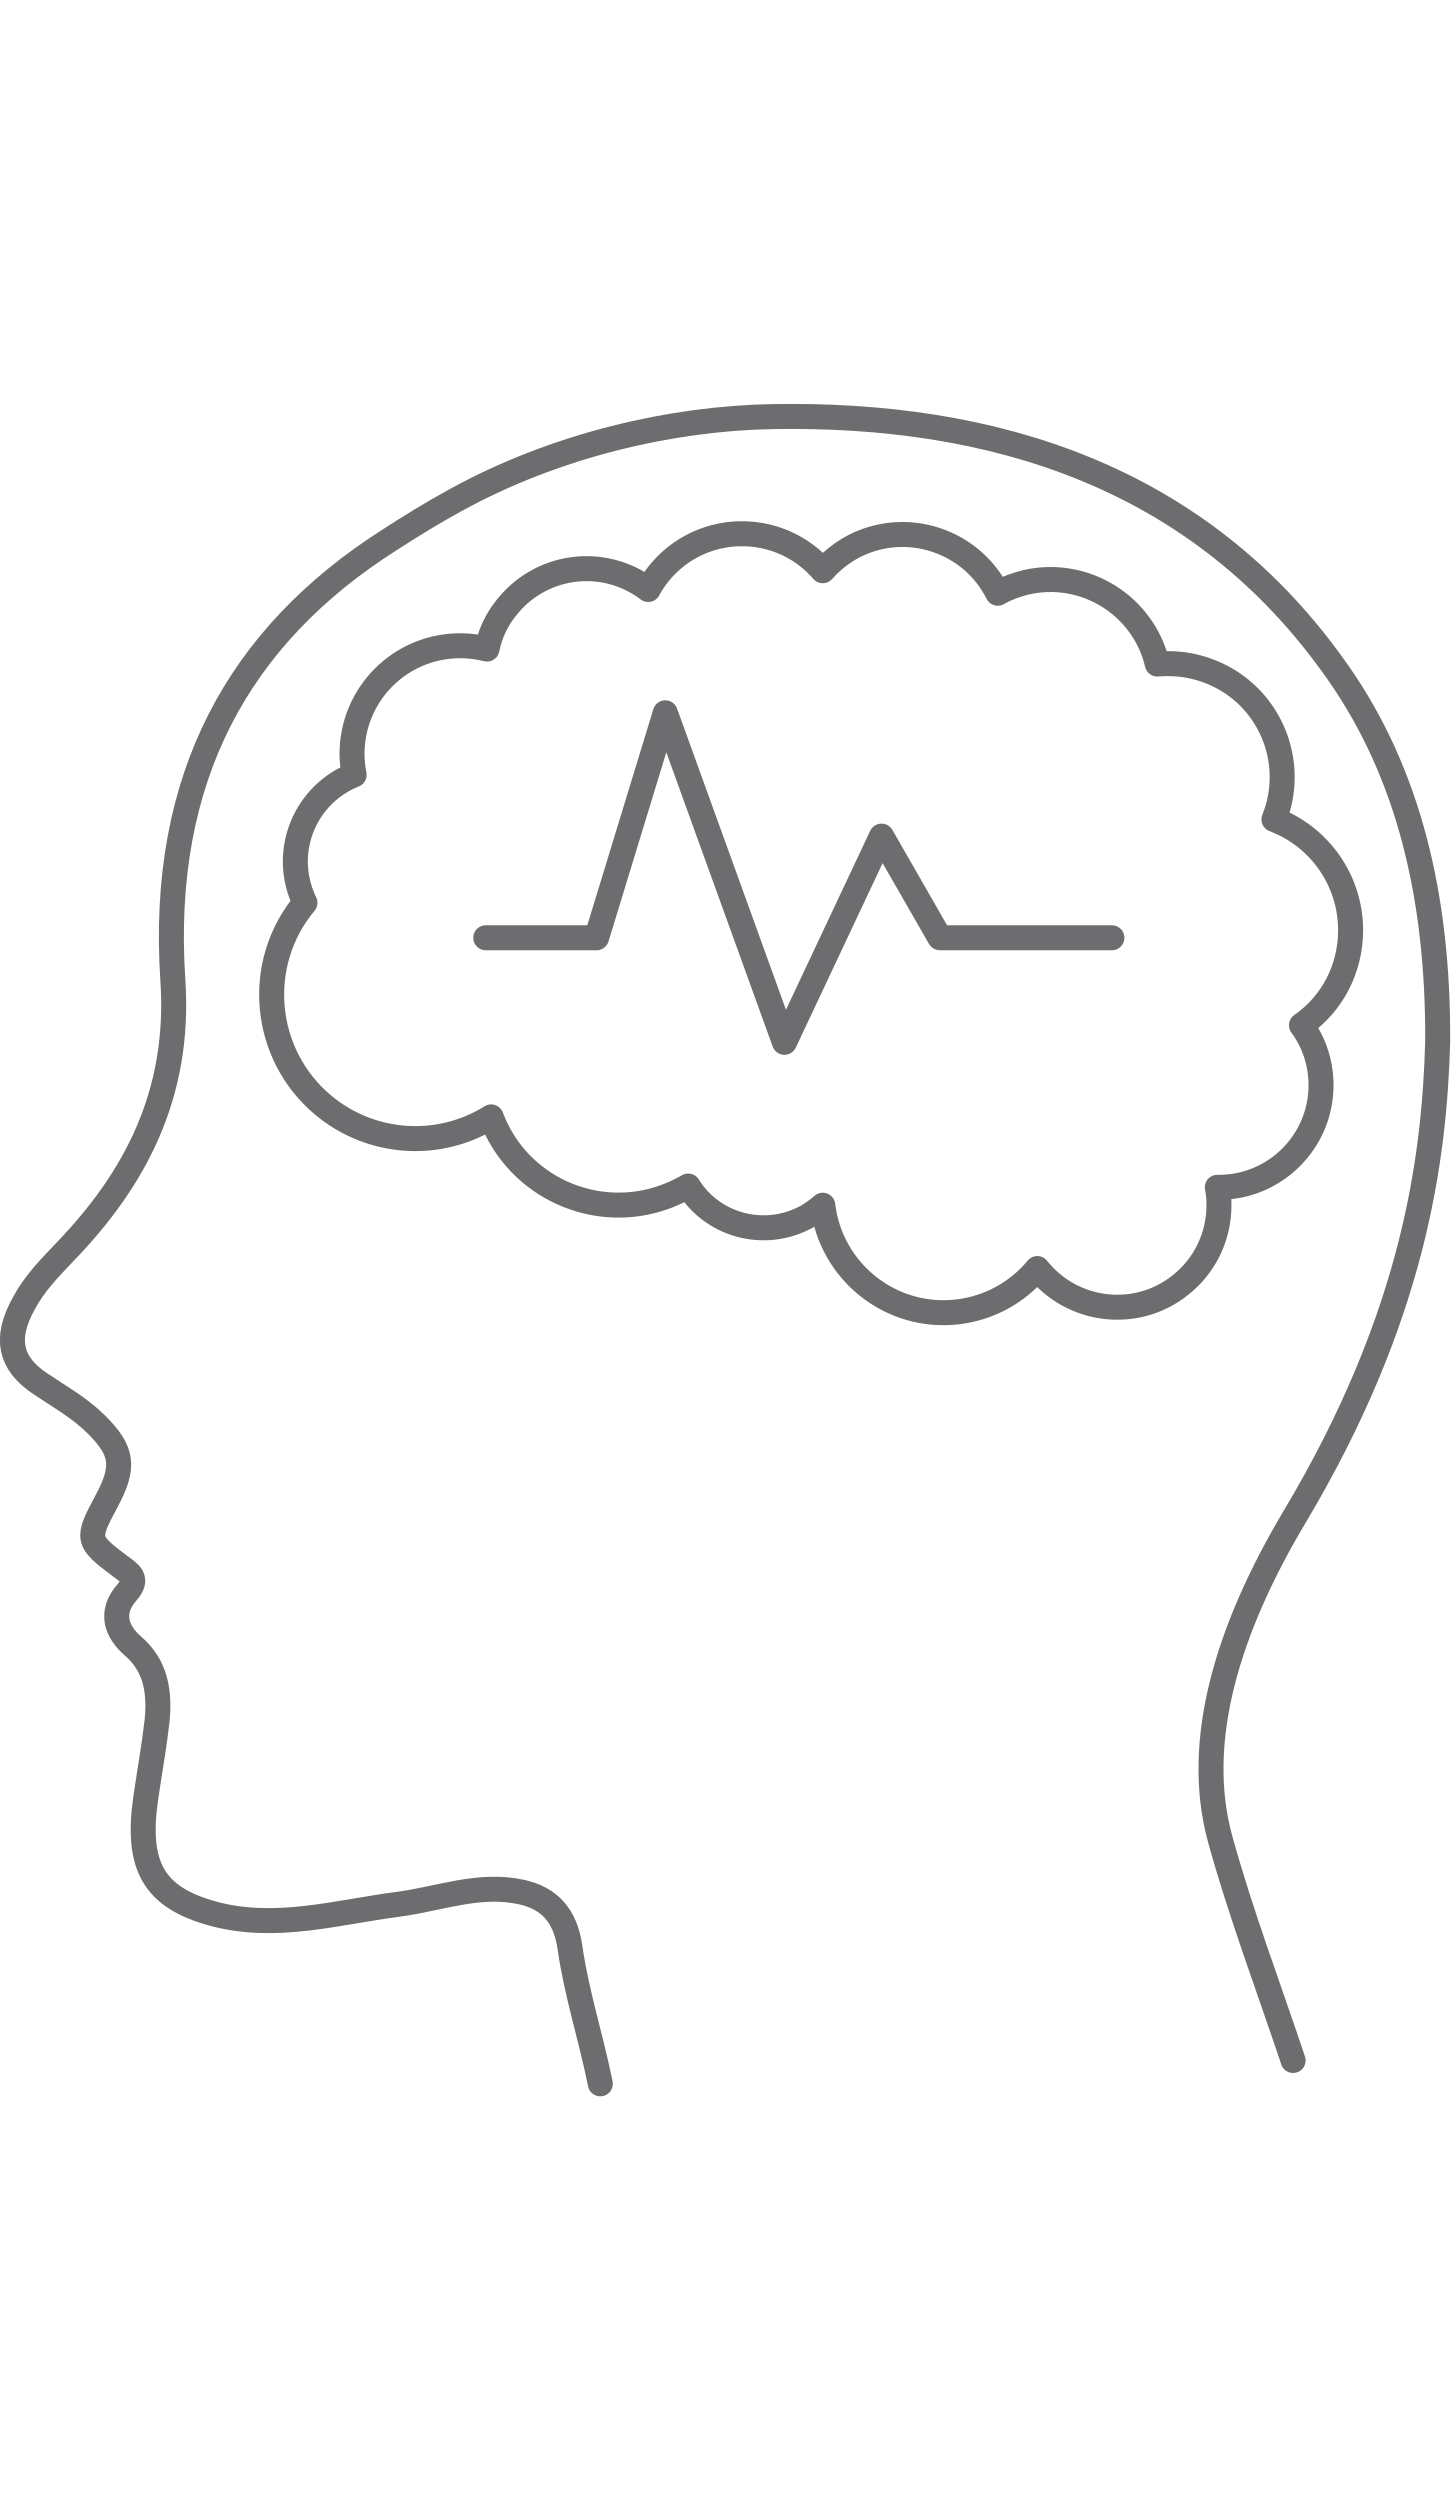
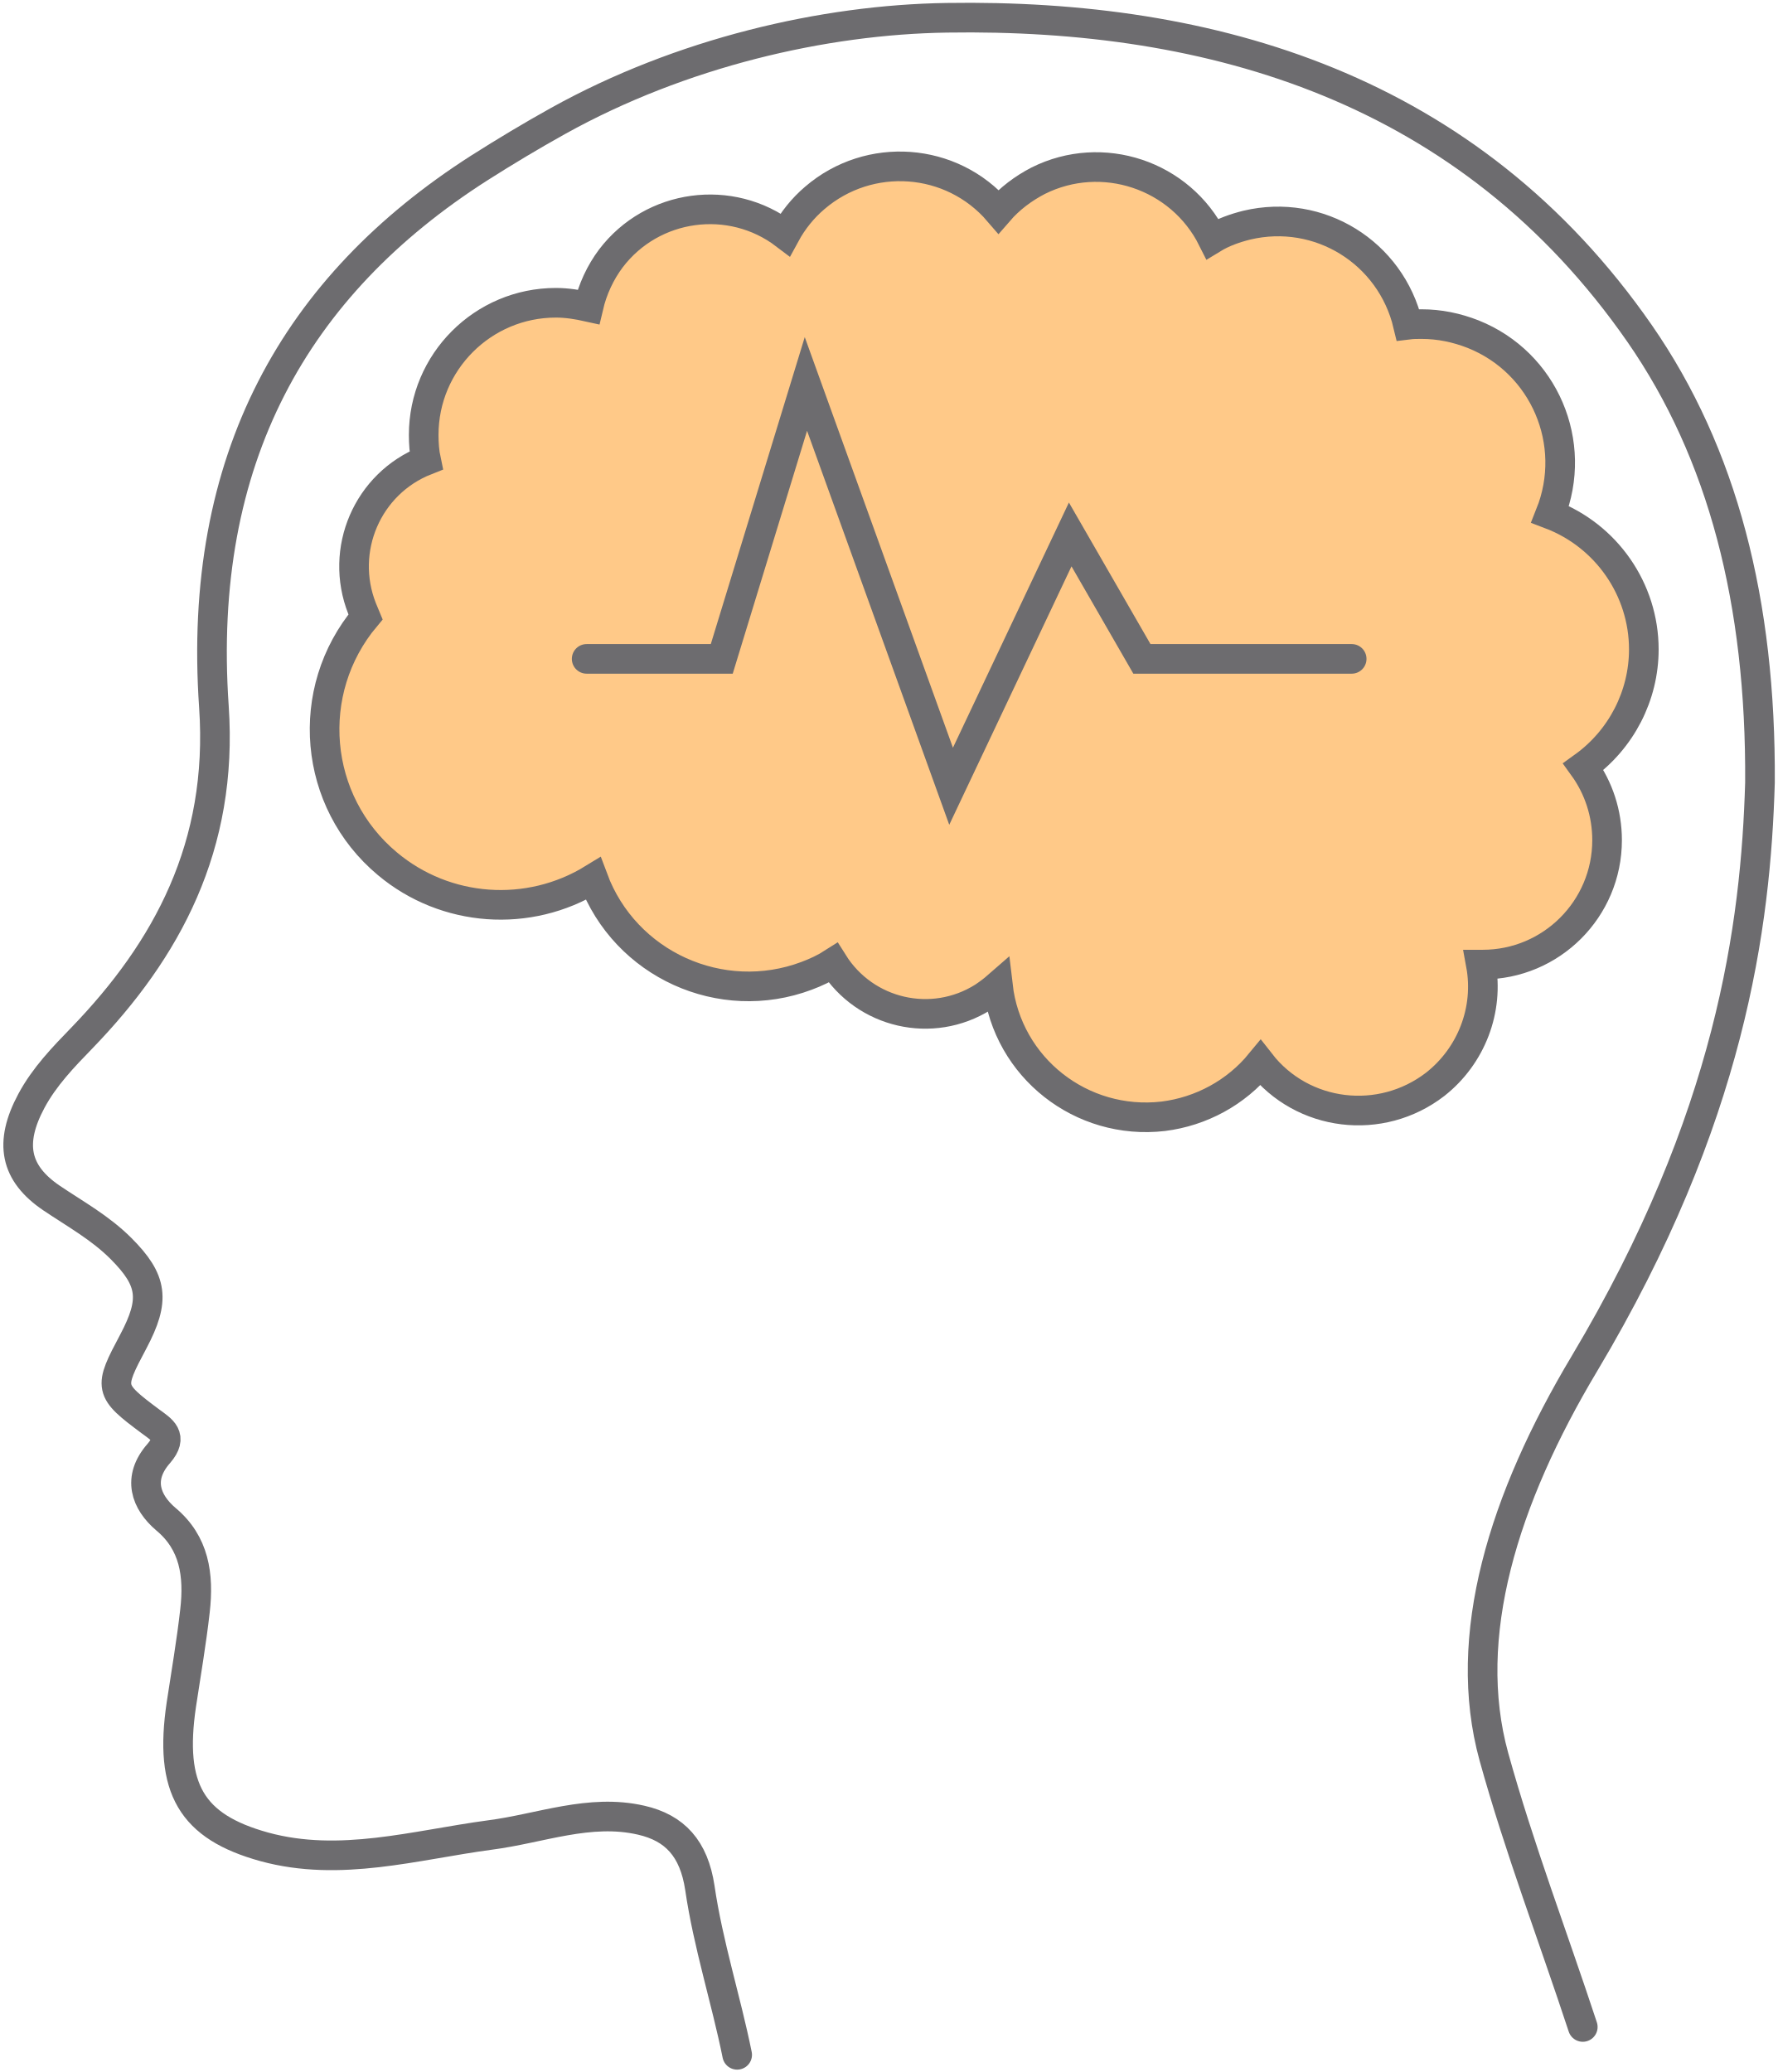
- <svg xmlns="http://www.w3.org/2000/svg" version="1.1" id="Layer_1" x="0px" y="0px" viewBox="0 0 348.1 600.1" style="enable-background:new 0 0 348.1 600.1;" xml:space="preserve">
+ <svg xmlns="http://www.w3.org/2000/svg" version="1.1" id="Layer_1" x="0px" y="0px" viewBox="0 0 300 349.7" style="enable-background:new 0 0 300 349.7;" xml:space="preserve">
  <style type="text/css">
- 	.st0{fill:none;stroke:#6D6C6F;stroke-width:6;stroke-linecap:round;stroke-linejoin:round;}
+ 	.st0{fill:none;stroke:#6D6C6F;stroke-width:5;stroke-linecap:round;stroke-miterlimit:10;}
+ 	.st1{fill:#FFC988;stroke:#6D6C6F;stroke-width:5;stroke-linecap:round;stroke-miterlimit:10;}
</style>
-   <g id="Layer_2_1_">
-     <g id="Layer_1-2">
-       <path class="st0" d="M310.4,494.6c-5.9-17.7-12.5-35-17.5-53.1c-6.5-23.6,1.9-50.6,17.8-77.3c28.8-48.2,33.6-86.1,34.4-114.1    c0.2-35.5-7.3-64.7-23.6-88.2c-33.4-48.2-84-62.8-136-61.9c-24.1,0.4-52.2,6.8-76.4,20.2c-5.3,2.9-10.5,6.1-15.6,9.4    c-36,22.9-55.3,56.9-52,105.8c1.8,27.4-9.2,47.8-25.9,65.1c-3.6,3.8-7.3,7.5-9.9,12.4c-4.6,8.3-3.4,14.3,3.9,19.2    c4.6,3.1,9.5,5.8,13.6,9.9c6.3,6.3,6.8,10.1,2.4,18.3c-4.9,9.2-4.9,9.5,3.3,15.7c2.2,1.6,4.5,2.9,1.6,6.2    c-4.3,4.9-2.5,9.5,1.4,12.9c5.5,4.7,6.5,11,5.8,18c-0.7,6.2-1.8,12.2-2.7,18.4c-2.4,16.5,1.9,24,16.3,27.9c15,4,29.6-0.4,44.3-2.3    c9.9-1.3,19.5-5.2,29.7-2.9c6.6,1.5,10.4,5.6,11.5,13.2c1.6,11.2,5.1,21.8,7.3,32.8" />
-     </g>
-   </g>
-   <g id="Layer_2_2_">
-     <g id="Layer_1-2_1_">
-       <path class="st0" d="M324.2,223.3c0-11.8-7.3-22.4-18.4-26.6c5.6-13.9-1.1-29.8-15.1-35.4c-3.2-1.3-6.7-2-10.2-2    c-0.9,0-1.8,0-2.7,0.1c-3.3-14.1-17.5-22.9-31.6-19.6c-2.4,0.6-4.6,1.4-6.7,2.6c-6.3-12.6-21.7-17.7-34.3-11.4    c-2.9,1.5-5.5,3.5-7.7,6c-9.2-10.7-25.4-11.9-36.1-2.7c-2.3,2-4.3,4.4-5.8,7.2c-10.8-8.2-26.1-6.1-34.3,4.7    c-2.2,2.8-3.7,6.1-4.4,9.6c-2.1-0.5-4.2-0.8-6.4-0.8c-14.4,0-26,11.6-26,26c0,1.7,0.2,3.4,0.5,5c-11.5,4.6-17.1,17.6-12.5,29.1    c0.2,0.6,0.5,1.1,0.7,1.6C61,231.3,63,253.1,77.6,265.3c11.4,9.5,27.6,10.7,40.3,2.8c6.3,16.9,25.2,25.4,42,19.1    c1.8-0.7,3.6-1.5,5.3-2.5c6.2,10,19.4,13,29.4,6.8c1-0.7,2-1.4,2.9-2.2c1.9,16,16.4,27.5,32.4,25.6c7.5-0.9,14.3-4.6,19.1-10.4    c8.4,10.6,23.8,12.4,34.3,4c5.9-4.6,9.3-11.7,9.3-19.2c0-1.4-0.1-2.9-0.4-4.3h0.4c13.5,0,24.5-11,24.5-24.5    c0-5.2-1.6-10.2-4.7-14.4C319.9,240.9,324.2,232.4,324.2,223.3z" />
-       <polyline class="st0" points="116.6,225.1 143.2,225.1 159.7,171.1 188.3,250.2 211.6,200.7 225.6,225.1 266.9,225.1   " />
-     </g>
-   </g>
+   <path class="st0" d="M267.1,342.1c-5-15.2-10.7-30.1-15-45.6c-5.6-20.3,1.6-43.5,15.3-66.4c24.7-41.4,28.9-74,29.6-98  c0.2-30.5-6.3-55.6-20.3-75.8C247.9,14.8,204.5,2.3,159.8,3C139,3.3,114.9,8.9,94.2,20.4c-4.5,2.5-9,5.2-13.4,8  c-30.9,19.8-47.6,49-44.7,90.9c1.6,23.5-7.9,41-22.3,55.9c-3.1,3.2-6.3,6.5-8.5,10.6c-3.8,7.1-2.8,12.2,3.4,16.4  c4,2.7,8.2,5,11.7,8.5c5.4,5.4,5.8,8.7,2.1,15.7c-4.2,7.9-4.2,8.2,2.9,13.5c1.9,1.4,3.9,2.5,1.4,5.4c-3.7,4.2-2.2,8.2,1.2,11.1  c4.8,4,5.6,9.4,4.9,15.5c-0.6,5.3-1.5,10.5-2.3,15.8c-2.1,14.2,1.7,20.6,14,24c12.8,3.5,25.4-0.3,38.1-2c8.5-1.1,16.8-4.5,25.5-2.5  c5.7,1.3,8.9,4.8,9.9,11.4c1.4,9.6,4.4,18.8,6.3,28.2" />
+   <path class="st1" d="M277.4,109.6c0-10.1-6.3-19.2-15.8-22.8c4.8-12-1-25.6-13-30.4c-2.8-1.1-5.7-1.7-8.7-1.7c-0.8,0-1.5,0-2.3,0.1  c-2.9-12.2-15-19.7-27.2-16.8c-2,0.5-4,1.2-5.8,2.3c-5.4-10.8-18.6-15.2-29.4-9.8c-2.5,1.3-4.8,3-6.7,5.2c-7.9-9.2-21.8-10.2-31-2.3  c-2,1.7-3.7,3.8-5,6.2c-9.2-7-22.4-5.2-29.4,4c-1.8,2.4-3.1,5.2-3.8,8.2c-1.8-0.4-3.6-0.7-5.5-0.7c-12.3,0-22.3,10-22.3,22.3  c0,1.4,0.1,2.9,0.4,4.3c-9.9,3.9-14.7,15.1-10.8,25c0.2,0.5,0.4,0.9,0.6,1.4c-10.5,12.5-8.9,31.2,3.7,41.7  c9.8,8.2,23.8,9.2,34.7,2.5c5.4,14.5,21.6,21.8,36,16.4c1.6-0.6,3.1-1.3,4.5-2.2c5.4,8.6,16.7,11.2,25.3,5.8  c0.9-0.6,1.7-1.2,2.5-1.9c1.6,13.8,14.1,23.6,27.9,22c6.4-0.8,12.3-4,16.4-9c7.1,9.1,20.3,10.7,29.5,3.6c6.1-4.8,9.1-12.6,7.7-20.2  h0.3c11.6,0,21-9.4,21-21c0-4.5-1.4-8.8-4-12.4C273.6,124.8,277.4,117.4,277.4,109.6z" />
+   <polyline class="st0" points="99,111.2 121.8,111.2 136,64.8 160.5,132.7 180.6,90.2 192.7,111.2 228.1,111.2 " />
</svg>
